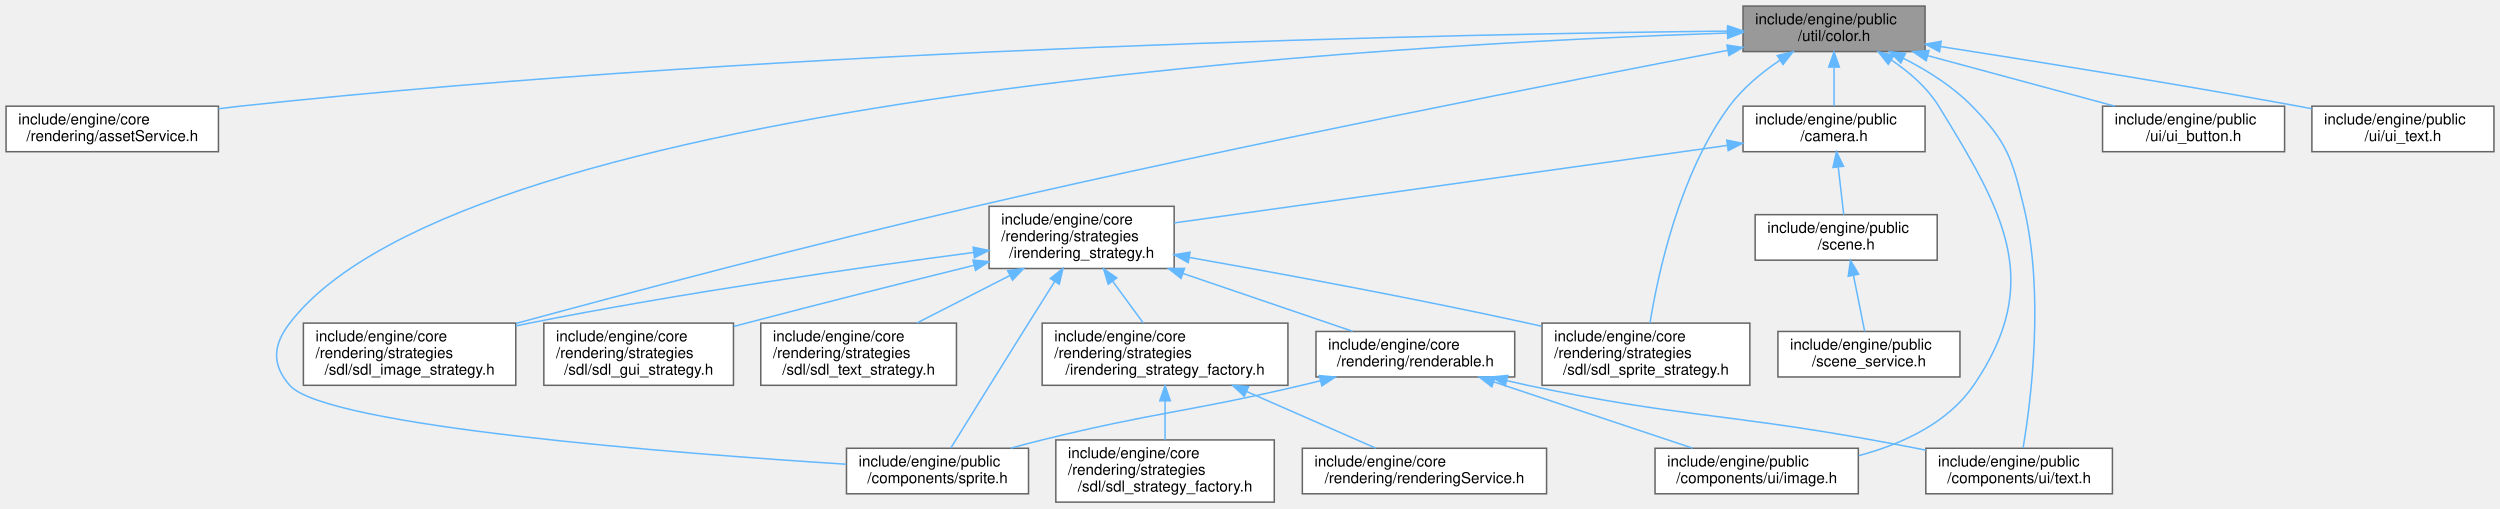
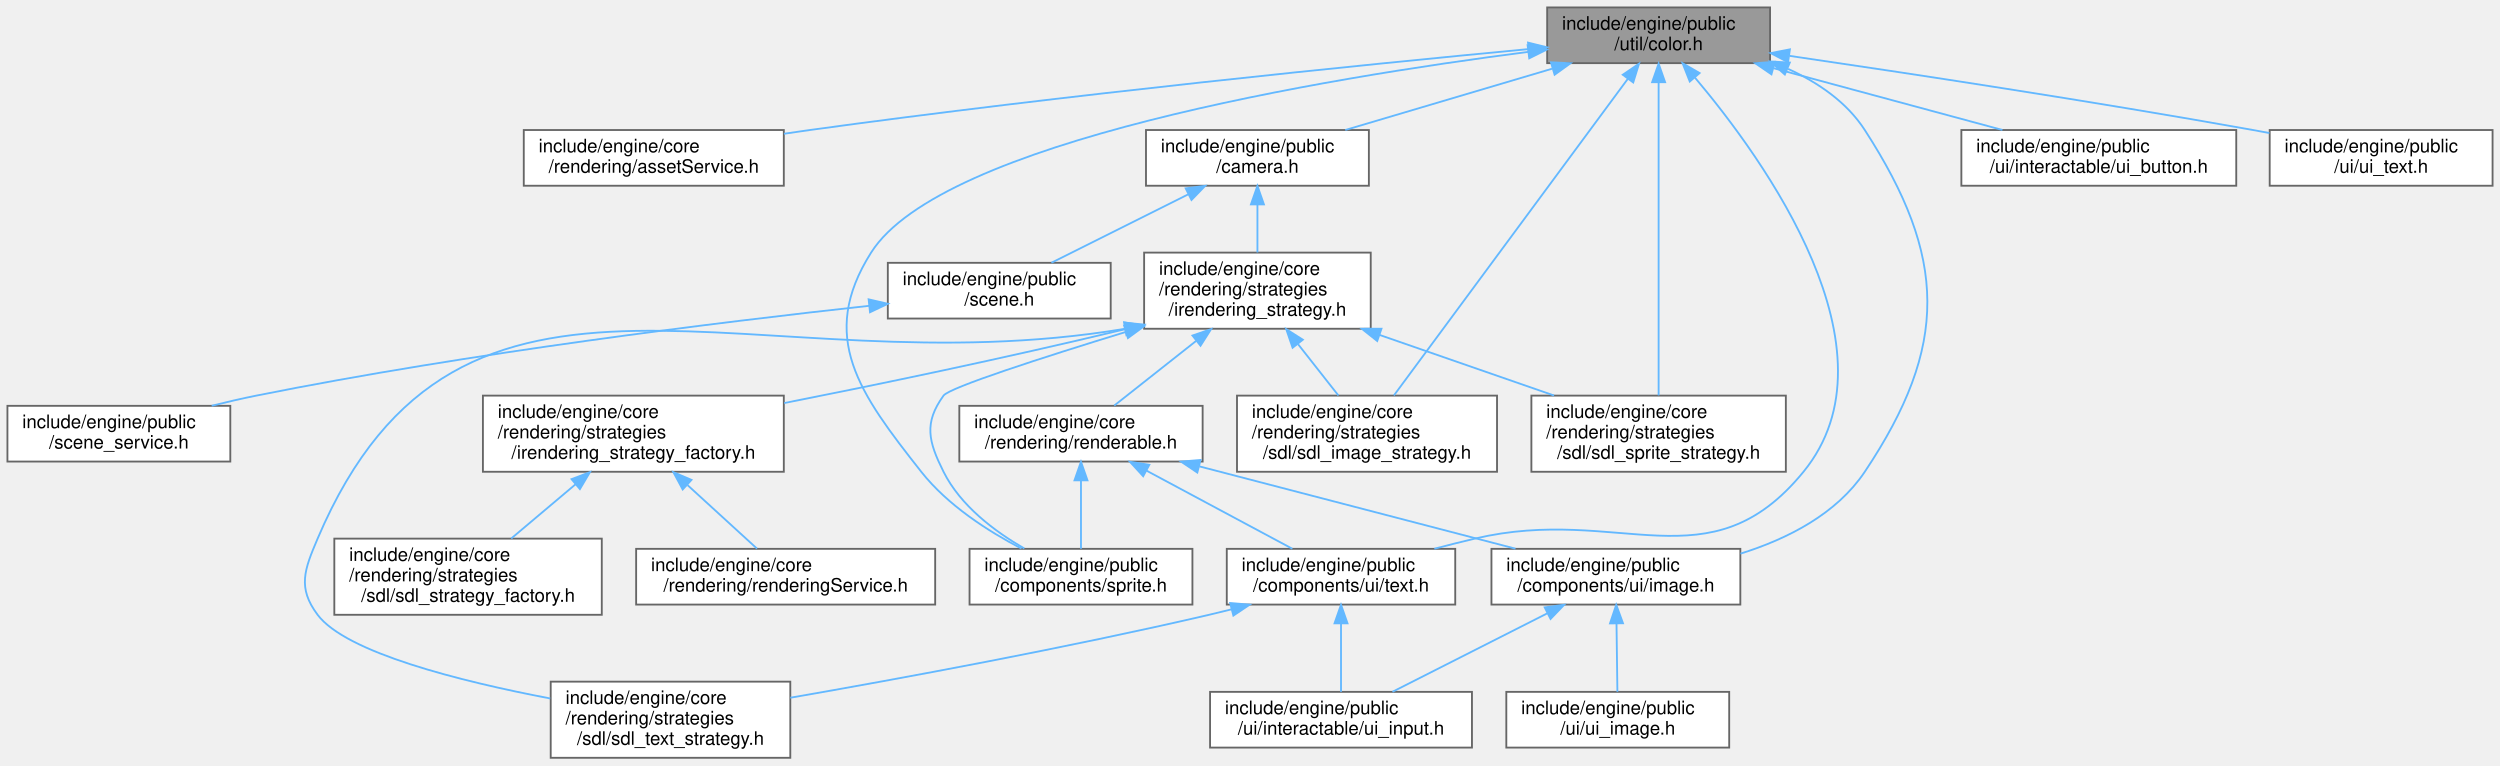
- <svg xmlns="http://www.w3.org/2000/svg" xmlns:xlink="http://www.w3.org/1999/xlink" width="1648pt" height="335pt" viewBox="0.00 0.00 1648.00 335.00">
-   <g id="graph0" class="graph" transform="scale(1 1) rotate(0) translate(4 331)">
+ <svg xmlns="http://www.w3.org/2000/svg" xmlns:xlink="http://www.w3.org/1999/xlink" width="1346pt" height="412pt" viewBox="0.00 0.00 1346.00 412.00">
+   <g id="graph0" class="graph" transform="scale(1 1) rotate(0) translate(4 408)">
    <g id="Node000001" class="node">
      <g id="a_Node000001">
        <a xlink:title=" ">
-           <polygon fill="#999999" stroke="#666666" points="1265,-327 1145,-327 1145,-297 1265,-297 1265,-327" />
-           <text text-anchor="start" x="1153" y="-315" font-family="Helvetica,sans-Serif" font-size="10.00">include/engine/public</text>
-           <text text-anchor="middle" x="1205" y="-304" font-family="Helvetica,sans-Serif" font-size="10.00">/util/color.h</text>
+           <polygon fill="#999999" stroke="#666666" points="949,-404 829,-404 829,-374 949,-374 949,-404" />
+           <text text-anchor="start" x="837" y="-392" font-family="Helvetica,sans-Serif" font-size="10.00">include/engine/public</text>
+           <text text-anchor="middle" x="889" y="-381" font-family="Helvetica,sans-Serif" font-size="10.00">/util/color.h</text>
        </a>
      </g>
    </g>
    <g id="Node000002" class="node">
      <g id="a_Node000002">
        <a xlink:href="asset_service_8h.html" target="_top" xlink:title=" ">
-           <polygon fill="white" stroke="#666666" points="140,-261 0,-261 0,-231 140,-231 140,-261" />
-           <text text-anchor="start" x="8" y="-249" font-family="Helvetica,sans-Serif" font-size="10.00">include/engine/core</text>
-           <text text-anchor="middle" x="70" y="-238" font-family="Helvetica,sans-Serif" font-size="10.00">/rendering/assetService.h</text>
+           <polygon fill="white" stroke="#666666" points="418,-338 278,-338 278,-308 418,-308 418,-338" />
+           <text text-anchor="start" x="286" y="-326" font-family="Helvetica,sans-Serif" font-size="10.00">include/engine/core</text>
+           <text text-anchor="middle" x="348" y="-315" font-family="Helvetica,sans-Serif" font-size="10.00">/rendering/assetService.h</text>
        </a>
      </g>
    </g>
    <g id="edge1_Node000001_Node000002" class="edge">
      <g id="a_edge1_Node000001_Node000002">
        <a xlink:title=" ">
-           <path fill="none" stroke="#63b8ff" d="M1134.95,-310.51C965.84,-308.71 522.02,-300.28 154,-261 149.44,-260.51 144.76,-259.94 140.04,-259.31" />
-           <polygon fill="#63b8ff" stroke="#63b8ff" points="1134.93,-314.01 1144.97,-310.61 1135,-307.01 1134.93,-314.01" />
+           <path fill="none" stroke="#63b8ff" d="M818.92,-381.57C729.1,-373.04 568.66,-356.85 432,-338 427.46,-337.37 422.79,-336.69 418.08,-335.98" />
+           <polygon fill="#63b8ff" stroke="#63b8ff" points="818.7,-385.06 828.98,-382.52 819.36,-378.09 818.7,-385.06" />
        </a>
      </g>
    </g>
    <g id="Node000003" class="node">
      <g id="a_Node000003">
        <a xlink:href="sdl__image__strategy_8h.html" target="_top" xlink:title=" ">
-           <polygon fill="white" stroke="#666666" points="336,-118 196,-118 196,-77 336,-77 336,-118" />
-           <text text-anchor="start" x="204" y="-106" font-family="Helvetica,sans-Serif" font-size="10.00">include/engine/core</text>
-           <text text-anchor="start" x="204" y="-95" font-family="Helvetica,sans-Serif" font-size="10.00">/rendering/strategies</text>
-           <text text-anchor="middle" x="266" y="-84" font-family="Helvetica,sans-Serif" font-size="10.00">/sdl/sdl_image_strategy.h</text>
+           <polygon fill="white" stroke="#666666" points="802,-195 662,-195 662,-154 802,-154 802,-195" />
+           <text text-anchor="start" x="670" y="-183" font-family="Helvetica,sans-Serif" font-size="10.00">include/engine/core</text>
+           <text text-anchor="start" x="670" y="-172" font-family="Helvetica,sans-Serif" font-size="10.00">/rendering/strategies</text>
+           <text text-anchor="middle" x="732" y="-161" font-family="Helvetica,sans-Serif" font-size="10.00">/sdl/sdl_image_strategy.h</text>
        </a>
      </g>
    </g>
    <g id="edge2_Node000001_Node000003" class="edge">
      <g id="a_edge2_Node000001_Node000003">
        <a xlink:title=" ">
-           <path fill="none" stroke="#63b8ff" d="M1134.84,-297.81C1027.62,-277.4 816.73,-236.18 639,-195 532.95,-170.43 410.98,-138.1 336.2,-117.8" />
-           <polygon fill="#63b8ff" stroke="#63b8ff" points="1134.41,-301.3 1144.88,-299.72 1135.71,-294.42 1134.41,-301.3" />
+           <path fill="none" stroke="#63b8ff" d="M872.42,-365.56C841.54,-323.76 775.69,-234.64 746.48,-195.1" />
+           <polygon fill="#63b8ff" stroke="#63b8ff" points="869.7,-367.76 878.46,-373.73 875.33,-363.6 869.7,-367.76" />
        </a>
      </g>
    </g>
    <g id="Node000004" class="node">
      <g id="a_Node000004">
        <a xlink:href="sdl__sprite__strategy_8h.html" target="_top" xlink:title=" ">
-           <polygon fill="white" stroke="#666666" points="1149.5,-118 1012.5,-118 1012.5,-77 1149.5,-77 1149.5,-118" />
-           <text text-anchor="start" x="1020.5" y="-106" font-family="Helvetica,sans-Serif" font-size="10.00">include/engine/core</text>
-           <text text-anchor="start" x="1020.5" y="-95" font-family="Helvetica,sans-Serif" font-size="10.00">/rendering/strategies</text>
-           <text text-anchor="middle" x="1081" y="-84" font-family="Helvetica,sans-Serif" font-size="10.00">/sdl/sdl_sprite_strategy.h</text>
+           <polygon fill="white" stroke="#666666" points="957.5,-195 820.5,-195 820.5,-154 957.5,-154 957.5,-195" />
+           <text text-anchor="start" x="828.5" y="-183" font-family="Helvetica,sans-Serif" font-size="10.00">include/engine/core</text>
+           <text text-anchor="start" x="828.5" y="-172" font-family="Helvetica,sans-Serif" font-size="10.00">/rendering/strategies</text>
+           <text text-anchor="middle" x="889" y="-161" font-family="Helvetica,sans-Serif" font-size="10.00">/sdl/sdl_sprite_strategy.h</text>
        </a>
      </g>
    </g>
    <g id="edge3_Node000001_Node000004" class="edge">
      <g id="a_edge3_Node000001_Node000004">
        <a xlink:title=" ">
-           <path fill="none" stroke="#63b8ff" d="M1169.35,-291.34C1157.37,-283.26 1144.83,-272.98 1136,-261 1103.05,-216.28 1088.92,-150.48 1083.67,-118.04" />
-           <polygon fill="#63b8ff" stroke="#63b8ff" points="1167.6,-294.37 1177.9,-296.82 1171.37,-288.48 1167.6,-294.37" />
+           <path fill="none" stroke="#63b8ff" d="M889,-363.69C889,-321.16 889,-234.06 889,-195.1" />
+           <polygon fill="#63b8ff" stroke="#63b8ff" points="885.5,-363.73 889,-373.73 892.5,-363.73 885.5,-363.73" />
        </a>
      </g>
    </g>
    <g id="Node000005" class="node">
      <g id="a_Node000005">
        <a xlink:href="camera_8h.html" target="_top" xlink:title=" ">
-           <polygon fill="white" stroke="#666666" points="1265,-261 1145,-261 1145,-231 1265,-231 1265,-261" />
-           <text text-anchor="start" x="1153" y="-249" font-family="Helvetica,sans-Serif" font-size="10.00">include/engine/public</text>
-           <text text-anchor="middle" x="1205" y="-238" font-family="Helvetica,sans-Serif" font-size="10.00">/camera.h</text>
+           <polygon fill="white" stroke="#666666" points="733,-338 613,-338 613,-308 733,-308 733,-338" />
+           <text text-anchor="start" x="621" y="-326" font-family="Helvetica,sans-Serif" font-size="10.00">include/engine/public</text>
+           <text text-anchor="middle" x="673" y="-315" font-family="Helvetica,sans-Serif" font-size="10.00">/camera.h</text>
        </a>
      </g>
    </g>
    <g id="edge4_Node000001_Node000005" class="edge">
      <g id="a_edge4_Node000001_Node000005">
        <a xlink:title=" ">
-           <path fill="none" stroke="#63b8ff" d="M1205,-286.54C1205,-277.96 1205,-268.61 1205,-261.16" />
-           <polygon fill="#63b8ff" stroke="#63b8ff" points="1201.5,-286.8 1205,-296.8 1208.5,-286.8 1201.5,-286.8" />
+           <path fill="none" stroke="#63b8ff" d="M831.59,-370.99C796.83,-360.69 753.05,-347.72 720.29,-338.01" />
+           <polygon fill="#63b8ff" stroke="#63b8ff" points="831.02,-374.47 841.6,-373.95 833,-367.76 831.02,-374.47" />
        </a>
      </g>
    </g>
    <g id="Node000008" class="node">
      <g id="a_Node000008">
        <a xlink:href="sprite_8h.html" target="_top" xlink:title=" ">
-           <polygon fill="white" stroke="#666666" points="674,-35.5 554,-35.5 554,-5.5 674,-5.5 674,-35.5" />
-           <text text-anchor="start" x="562" y="-23.5" font-family="Helvetica,sans-Serif" font-size="10.00">include/engine/public</text>
-           <text text-anchor="middle" x="614" y="-12.5" font-family="Helvetica,sans-Serif" font-size="10.00">/components/sprite.h</text>
-         </a>
-       </g>
-     </g>
-     <g id="edge20_Node000001_Node000008" class="edge">
-       <g id="a_edge20_Node000001_Node000008">
-         <a xlink:title=" ">
-           <path fill="none" stroke="#63b8ff" d="M1134.75,-309.24C923.75,-302.3 302.93,-269.14 187,-118 175.91,-103.54 174.97,-90.69 187,-77 210.84,-49.87 442.01,-32.07 553.91,-24.98" />
-           <polygon fill="#63b8ff" stroke="#63b8ff" points="1134.68,-312.74 1144.79,-309.56 1134.9,-305.75 1134.68,-312.74" />
+           <polygon fill="white" stroke="#666666" points="638,-112.5 518,-112.5 518,-82.5 638,-82.5 638,-112.5" />
+           <text text-anchor="start" x="526" y="-100.5" font-family="Helvetica,sans-Serif" font-size="10.00">include/engine/public</text>
+           <text text-anchor="middle" x="578" y="-89.5" font-family="Helvetica,sans-Serif" font-size="10.00">/components/sprite.h</text>
+         </a>
+       </g>
+     </g>
+     <g id="edge23_Node000001_Node000008" class="edge">
+       <g id="a_edge23_Node000001_Node000008">
+         <a xlink:title=" ">
+           <path fill="none" stroke="#63b8ff" d="M818.78,-380.06C708.37,-365.85 502.82,-331.82 465,-272 436.25,-226.53 458.7,-196.25 492,-154 506.19,-136 527.92,-122.04 545.98,-112.63" />
+           <polygon fill="#63b8ff" stroke="#63b8ff" points="818.47,-383.55 828.83,-381.33 819.35,-376.6 818.47,-383.55" />
        </a>
      </g>
    </g>
    <g id="Node000009" class="node">
      <g id="a_Node000009">
        <a xlink:href="image_8h.html" target="_top" xlink:title=" ">
-           <polygon fill="white" stroke="#666666" points="1221,-35.5 1087,-35.5 1087,-5.5 1221,-5.5 1221,-35.5" />
-           <text text-anchor="start" x="1095" y="-23.5" font-family="Helvetica,sans-Serif" font-size="10.00">include/engine/public</text>
-           <text text-anchor="middle" x="1154" y="-12.5" font-family="Helvetica,sans-Serif" font-size="10.00">/components/ui/image.h</text>
-         </a>
-       </g>
-     </g>
-     <g id="edge21_Node000001_Node000009" class="edge">
-       <g id="a_edge21_Node000001_Node000009">
-         <a xlink:title=" ">
-           <path fill="none" stroke="#63b8ff" d="M1242.66,-291.52C1254.47,-283.6 1266.39,-273.37 1274,-261 1317.19,-190.81 1343.55,-145.01 1297,-77 1279.85,-51.95 1249.62,-38.2 1221.35,-30.66" />
-           <polygon fill="#63b8ff" stroke="#63b8ff" points="1240.75,-288.59 1234.15,-296.88 1244.48,-294.52 1240.75,-288.59" />
-         </a>
-       </g>
-     </g>
-     <g id="Node000010" class="node">
-       <g id="a_Node000010">
+           <polygon fill="white" stroke="#666666" points="933,-112.5 799,-112.5 799,-82.5 933,-82.5 933,-112.5" />
+           <text text-anchor="start" x="807" y="-100.5" font-family="Helvetica,sans-Serif" font-size="10.00">include/engine/public</text>
+           <text text-anchor="middle" x="866" y="-89.5" font-family="Helvetica,sans-Serif" font-size="10.00">/components/ui/image.h</text>
+         </a>
+       </g>
+     </g>
+     <g id="edge24_Node000001_Node000009" class="edge">
+       <g id="a_edge24_Node000001_Node000009">
+         <a xlink:title=" ">
+           <path fill="none" stroke="#63b8ff" d="M958.69,-370.92C974.94,-363.53 990.31,-352.99 1000,-338 1044.39,-269.32 1045.43,-222 1000,-154 984.82,-131.28 958.44,-117.85 933.08,-109.92" />
+           <polygon fill="#63b8ff" stroke="#63b8ff" points="956.95,-367.86 949.06,-374.92 959.63,-374.32 956.95,-367.86" />
+         </a>
+       </g>
+     </g>
+     <g id="Node000012" class="node">
+       <g id="a_Node000012">
        <a xlink:href="text_8h.html" target="_top" xlink:title=" ">
-           <polygon fill="white" stroke="#666666" points="1388.5,-35.5 1265.5,-35.5 1265.5,-5.5 1388.5,-5.5 1388.5,-35.5" />
-           <text text-anchor="start" x="1273.5" y="-23.5" font-family="Helvetica,sans-Serif" font-size="10.00">include/engine/public</text>
-           <text text-anchor="middle" x="1327" y="-12.5" font-family="Helvetica,sans-Serif" font-size="10.00">/components/ui/text.h</text>
-         </a>
-       </g>
-     </g>
-     <g id="edge22_Node000001_Node000010" class="edge">
-       <g id="a_edge22_Node000001_Node000010">
-         <a xlink:title=" ">
-           <path fill="none" stroke="#63b8ff" d="M1250.65,-292.59C1266.41,-284.61 1283.28,-274.06 1296,-261 1319.02,-237.36 1322.23,-227.07 1330,-195 1343.98,-137.32 1334.67,-65.67 1329.63,-35.71" />
-           <polygon fill="#63b8ff" stroke="#63b8ff" points="1249.02,-289.49 1241.53,-296.99 1252.06,-295.79 1249.02,-289.49" />
-         </a>
-       </g>
-     </g>
-     <g id="Node000018" class="node">
-       <g id="a_Node000018">
-         <a xlink:href="ui__button_8h.html" target="_top" xlink:title=" ">
-           <polygon fill="white" stroke="#666666" points="1502,-261 1382,-261 1382,-231 1502,-231 1502,-261" />
-           <text text-anchor="start" x="1390" y="-249" font-family="Helvetica,sans-Serif" font-size="10.00">include/engine/public</text>
-           <text text-anchor="middle" x="1442" y="-238" font-family="Helvetica,sans-Serif" font-size="10.00">/ui/ui_button.h</text>
-         </a>
-       </g>
-     </g>
-     <g id="edge23_Node000001_Node000018" class="edge">
-       <g id="a_edge23_Node000001_Node000018">
-         <a xlink:title=" ">
-           <path fill="none" stroke="#63b8ff" d="M1267.01,-294.25C1305.3,-283.91 1353.86,-270.8 1390.11,-261.01" />
-           <polygon fill="#63b8ff" stroke="#63b8ff" points="1265.75,-290.97 1257.01,-296.95 1267.58,-297.73 1265.75,-290.97" />
+           <polygon fill="white" stroke="#666666" points="779.5,-112.5 656.5,-112.5 656.5,-82.5 779.5,-82.5 779.5,-112.5" />
+           <text text-anchor="start" x="664.5" y="-100.5" font-family="Helvetica,sans-Serif" font-size="10.00">include/engine/public</text>
+           <text text-anchor="middle" x="718" y="-89.5" font-family="Helvetica,sans-Serif" font-size="10.00">/components/ui/text.h</text>
+         </a>
+       </g>
+     </g>
+     <g id="edge25_Node000001_Node000012" class="edge">
+       <g id="a_edge25_Node000001_Node000012">
+         <a xlink:title=" ">
+           <path fill="none" stroke="#63b8ff" d="M908.43,-366.37C945.96,-321.93 1020.18,-219.09 967,-154 916.21,-91.84 868.12,-136.5 790,-118 782.94,-116.33 775.53,-114.46 768.25,-112.55" />
+           <polygon fill="#63b8ff" stroke="#63b8ff" points="905.77,-364.1 901.89,-373.96 911.07,-368.67 905.77,-364.1" />
        </a>
      </g>
    </g>
    <g id="Node000019" class="node">
      <g id="a_Node000019">
+         <a xlink:href="ui__button_8h.html" target="_top" xlink:title=" ">
+           <polygon fill="white" stroke="#666666" points="1200,-338 1052,-338 1052,-308 1200,-308 1200,-338" />
+           <text text-anchor="start" x="1060" y="-326" font-family="Helvetica,sans-Serif" font-size="10.00">include/engine/public</text>
+           <text text-anchor="middle" x="1126" y="-315" font-family="Helvetica,sans-Serif" font-size="10.00">/ui/interactable/ui_button.h</text>
+         </a>
+       </g>
+     </g>
+     <g id="edge26_Node000001_Node000019" class="edge">
+       <g id="a_edge26_Node000001_Node000019">
+         <a xlink:title=" ">
+           <path fill="none" stroke="#63b8ff" d="M951.01,-371.25C989.3,-360.91 1037.86,-347.8 1074.11,-338.01" />
+           <polygon fill="#63b8ff" stroke="#63b8ff" points="949.75,-367.97 941.01,-373.95 951.58,-374.73 949.75,-367.97" />
+         </a>
+       </g>
+     </g>
+     <g id="Node000020" class="node">
+       <g id="a_Node000020">
        <a xlink:href="ui__text_8h.html" target="_top" xlink:title=" ">
-           <polygon fill="white" stroke="#666666" points="1640,-261 1520,-261 1520,-231 1640,-231 1640,-261" />
-           <text text-anchor="start" x="1528" y="-249" font-family="Helvetica,sans-Serif" font-size="10.00">include/engine/public</text>
-           <text text-anchor="middle" x="1580" y="-238" font-family="Helvetica,sans-Serif" font-size="10.00">/ui/ui_text.h</text>
-         </a>
-       </g>
-     </g>
-     <g id="edge24_Node000001_Node000019" class="edge">
-       <g id="a_edge24_Node000001_Node000019">
-         <a xlink:title=" ">
-           <path fill="none" stroke="#63b8ff" d="M1275.29,-300.3C1337.4,-290.65 1430.37,-275.76 1511,-261 1513.89,-260.47 1516.84,-259.92 1519.82,-259.35" />
-           <polygon fill="#63b8ff" stroke="#63b8ff" points="1274.56,-296.87 1265.21,-301.86 1275.63,-303.79 1274.56,-296.87" />
+           <polygon fill="white" stroke="#666666" points="1338,-338 1218,-338 1218,-308 1338,-308 1338,-338" />
+           <text text-anchor="start" x="1226" y="-326" font-family="Helvetica,sans-Serif" font-size="10.00">include/engine/public</text>
+           <text text-anchor="middle" x="1278" y="-315" font-family="Helvetica,sans-Serif" font-size="10.00">/ui/ui_text.h</text>
+         </a>
+       </g>
+     </g>
+     <g id="edge27_Node000001_Node000020" class="edge">
+       <g id="a_edge27_Node000001_Node000020">
+         <a xlink:title=" ">
+           <path fill="none" stroke="#63b8ff" d="M959.42,-377.93C1024.36,-368.42 1123.37,-353.37 1209,-338 1211.89,-337.48 1214.84,-336.94 1217.82,-336.38" />
+           <polygon fill="#63b8ff" stroke="#63b8ff" points="958.68,-374.5 949.29,-379.41 959.69,-381.43 958.68,-374.5" />
        </a>
      </g>
    </g>
    <g id="Node000006" class="node">
      <g id="a_Node000006">
        <a xlink:href="irendering__strategy_8h.html" target="_top" xlink:title=" ">
-           <polygon fill="white" stroke="#666666" points="770,-195 648,-195 648,-154 770,-154 770,-195" />
-           <text text-anchor="start" x="656" y="-183" font-family="Helvetica,sans-Serif" font-size="10.00">include/engine/core</text>
-           <text text-anchor="start" x="656" y="-172" font-family="Helvetica,sans-Serif" font-size="10.00">/rendering/strategies</text>
-           <text text-anchor="middle" x="709" y="-161" font-family="Helvetica,sans-Serif" font-size="10.00">/irendering_strategy.h</text>
+           <polygon fill="white" stroke="#666666" points="734,-272 612,-272 612,-231 734,-231 734,-272" />
+           <text text-anchor="start" x="620" y="-260" font-family="Helvetica,sans-Serif" font-size="10.00">include/engine/core</text>
+           <text text-anchor="start" x="620" y="-249" font-family="Helvetica,sans-Serif" font-size="10.00">/rendering/strategies</text>
+           <text text-anchor="middle" x="673" y="-238" font-family="Helvetica,sans-Serif" font-size="10.00">/irendering_strategy.h</text>
        </a>
      </g>
    </g>
    <g id="edge5_Node000005_Node000006" class="edge">
      <g id="a_edge5_Node000005_Node000006">
        <a xlink:title=" ">
-           <path fill="none" stroke="#63b8ff" d="M1134.62,-235.14C1037.07,-221.47 862.4,-196.99 770.07,-184.06" />
-           <polygon fill="#63b8ff" stroke="#63b8ff" points="1134.29,-238.63 1144.68,-236.55 1135.26,-231.69 1134.29,-238.63" />
-         </a>
-       </g>
-     </g>
-     <g id="Node000016" class="node">
-       <g id="a_Node000016">
+           <path fill="none" stroke="#63b8ff" d="M673,-297.91C673,-289.47 673,-280.1 673,-272.07" />
+           <polygon fill="#63b8ff" stroke="#63b8ff" points="669.5,-297.94 673,-307.94 676.5,-297.94 669.5,-297.94" />
+         </a>
+       </g>
+     </g>
+     <g id="Node000017" class="node">
+       <g id="a_Node000017">
        <a xlink:href="scene_8h.html" target="_top" xlink:title=" ">
-           <polygon fill="white" stroke="#666666" points="1273,-189.5 1153,-189.5 1153,-159.5 1273,-159.5 1273,-189.5" />
-           <text text-anchor="start" x="1161" y="-177.5" font-family="Helvetica,sans-Serif" font-size="10.00">include/engine/public</text>
-           <text text-anchor="middle" x="1213" y="-166.5" font-family="Helvetica,sans-Serif" font-size="10.00">/scene.h</text>
-         </a>
-       </g>
-     </g>
-     <g id="edge18_Node000005_Node000016" class="edge">
-       <g id="a_edge18_Node000005_Node000016">
-         <a xlink:title=" ">
-           <path fill="none" stroke="#63b8ff" d="M1207.79,-220.75C1208.99,-210.31 1210.35,-198.49 1211.38,-189.54" />
-           <polygon fill="#63b8ff" stroke="#63b8ff" points="1204.29,-220.6 1206.62,-230.94 1211.24,-221.4 1204.29,-220.6" />
-         </a>
-       </g>
-     </g>
-     <g id="edge14_Node000006_Node000003" class="edge">
-       <g id="a_edge14_Node000006_Node000003">
-         <a xlink:title=" ">
-           <path fill="none" stroke="#63b8ff" d="M637.76,-164.58C564.13,-154.91 446.04,-138.13 345,-118 342.09,-117.42 339.13,-116.8 336.14,-116.16" />
-           <polygon fill="#63b8ff" stroke="#63b8ff" points="637.47,-168.07 647.84,-165.9 638.38,-161.13 637.47,-168.07" />
-         </a>
-       </g>
-     </g>
-     <g id="edge15_Node000006_Node000004" class="edge">
-       <g id="a_edge15_Node000006_Node000004">
-         <a xlink:title=" ">
-           <path fill="none" stroke="#63b8ff" d="M780.1,-161.28C839.79,-150.73 927.22,-134.61 1003,-118 1006,-117.34 1009.06,-116.65 1012.15,-115.94" />
-           <polygon fill="#63b8ff" stroke="#63b8ff" points="779.26,-157.87 770.02,-163.05 780.48,-164.77 779.26,-157.87" />
+           <polygon fill="white" stroke="#666666" points="594,-266.5 474,-266.5 474,-236.5 594,-236.5 594,-266.5" />
+           <text text-anchor="start" x="482" y="-254.5" font-family="Helvetica,sans-Serif" font-size="10.00">include/engine/public</text>
+           <text text-anchor="middle" x="534" y="-243.5" font-family="Helvetica,sans-Serif" font-size="10.00">/scene.h</text>
+         </a>
+       </g>
+     </g>
+     <g id="edge21_Node000005_Node000017" class="edge">
+       <g id="a_edge21_Node000005_Node000017">
+         <a xlink:title=" ">
+           <path fill="none" stroke="#63b8ff" d="M635.69,-303.34C612.54,-291.77 583.27,-277.14 562.09,-266.54" />
+           <polygon fill="#63b8ff" stroke="#63b8ff" points="634.36,-306.59 644.87,-307.94 637.49,-300.33 634.36,-306.59" />
+         </a>
+       </g>
+     </g>
+     <g id="edge17_Node000006_Node000003" class="edge">
+       <g id="a_edge17_Node000006_Node000003">
+         <a xlink:title=" ">
+           <path fill="none" stroke="#63b8ff" d="M694.89,-222.67C702.11,-213.5 709.98,-203.5 716.6,-195.07" />
+           <polygon fill="#63b8ff" stroke="#63b8ff" points="691.93,-220.77 688.5,-230.79 697.44,-225.1 691.93,-220.77" />
+         </a>
+       </g>
+     </g>
+     <g id="edge18_Node000006_Node000004" class="edge">
+       <g id="a_edge18_Node000006_Node000004">
+         <a xlink:title=" ">
+           <path fill="none" stroke="#63b8ff" d="M738.74,-227.67C768.75,-217.25 803.94,-205.03 832.72,-195.04" />
+           <polygon fill="#63b8ff" stroke="#63b8ff" points="737.49,-224.4 729.19,-230.99 739.78,-231.02 737.49,-224.4" />
        </a>
      </g>
    </g>
    <g id="Node000007" class="node">
      <g id="a_Node000007">
        <a xlink:href="renderable_8h.html" target="_top" xlink:title=" ">
-           <polygon fill="white" stroke="#666666" points="994.5,-112.5 863.5,-112.5 863.5,-82.5 994.5,-82.5 994.5,-112.5" />
-           <text text-anchor="start" x="871.5" y="-100.5" font-family="Helvetica,sans-Serif" font-size="10.00">include/engine/core</text>
-           <text text-anchor="middle" x="929" y="-89.5" font-family="Helvetica,sans-Serif" font-size="10.00">/rendering/renderable.h</text>
+           <polygon fill="white" stroke="#666666" points="643.5,-189.5 512.5,-189.5 512.5,-159.5 643.5,-159.5 643.5,-189.5" />
+           <text text-anchor="start" x="520.5" y="-177.5" font-family="Helvetica,sans-Serif" font-size="10.00">include/engine/core</text>
+           <text text-anchor="middle" x="578" y="-166.5" font-family="Helvetica,sans-Serif" font-size="10.00">/rendering/renderable.h</text>
        </a>
      </g>
    </g>
    <g id="edge6_Node000006_Node000007" class="edge">
      <g id="a_edge6_Node000006_Node000007">
        <a xlink:title=" ">
-           <path fill="none" stroke="#63b8ff" d="M775.8,-150.73C812.25,-138.3 856.22,-123.31 887.69,-112.58" />
-           <polygon fill="#63b8ff" stroke="#63b8ff" points="774.56,-147.45 766.23,-153.99 776.82,-154.08 774.56,-147.45" />
-         </a>
-       </g>
-     </g>
-     <g id="edge17_Node000006_Node000008" class="edge">
-       <g id="a_edge17_Node000006_Node000008">
-         <a xlink:title=" ">
-           <path fill="none" stroke="#63b8ff" d="M691.17,-145.3C685.65,-136.55 679.56,-126.89 674,-118 655.68,-88.74 634.37,-54.39 622.72,-35.58" />
-           <polygon fill="#63b8ff" stroke="#63b8ff" points="688.36,-147.41 696.66,-154 694.28,-143.67 688.36,-147.41" />
+           <path fill="none" stroke="#63b8ff" d="M640.06,-224.5C625.24,-212.79 608.32,-199.44 595.89,-189.63" />
+           <polygon fill="#63b8ff" stroke="#63b8ff" points="638.02,-227.35 648.04,-230.79 642.36,-221.85 638.02,-227.35" />
+         </a>
+       </g>
+     </g>
+     <g id="edge20_Node000006_Node000008" class="edge">
+       <g id="a_edge20_Node000006_Node000008">
+         <a xlink:title=" ">
+           <path fill="none" stroke="#63b8ff" d="M602.06,-229.26C557.23,-215.51 507.16,-199.37 504,-195 493.31,-180.24 495.85,-170.3 504,-154 513.12,-135.76 531.4,-121.96 547.51,-112.68" />
+           <polygon fill="#63b8ff" stroke="#63b8ff" points="601.23,-232.67 611.82,-232.25 603.28,-225.98 601.23,-232.67" />
+         </a>
+       </g>
+     </g>
+     <g id="Node000013" class="node">
+       <g id="a_Node000013">
+         <a xlink:href="sdl__text__strategy_8h.html" target="_top" xlink:title=" ">
+           <polygon fill="white" stroke="#666666" points="421.5,-41 292.5,-41 292.5,0 421.5,0 421.5,-41" />
+           <text text-anchor="start" x="300.5" y="-29" font-family="Helvetica,sans-Serif" font-size="10.00">include/engine/core</text>
+           <text text-anchor="start" x="300.5" y="-18" font-family="Helvetica,sans-Serif" font-size="10.00">/rendering/strategies</text>
+           <text text-anchor="middle" x="357" y="-7" font-family="Helvetica,sans-Serif" font-size="10.00">/sdl/sdl_text_strategy.h</text>
+         </a>
+       </g>
+     </g>
+     <g id="edge19_Node000006_Node000013" class="edge">
+       <g id="a_edge19_Node000006_Node000013">
+         <a xlink:title=" ">
+           <path fill="none" stroke="#63b8ff" d="M601.79,-231.01C401.12,-197.35 244.11,-299.23 167,-118 159.87,-101.23 156.07,-91.58 167,-77 182.25,-56.65 243.37,-41.28 292.23,-31.94" />
+           <polygon fill="#63b8ff" stroke="#63b8ff" points="601.22,-234.47 611.68,-232.78 602.45,-227.58 601.22,-234.47" />
+         </a>
+       </g>
+     </g>
+     <g id="Node000014" class="node">
+       <g id="a_Node000014">
+         <a xlink:href="irendering__strategy__factory_8h.html" target="_top" xlink:title=" ">
+           <polygon fill="white" stroke="#666666" points="418,-195 256,-195 256,-154 418,-154 418,-195" />
+           <text text-anchor="start" x="264" y="-183" font-family="Helvetica,sans-Serif" font-size="10.00">include/engine/core</text>
+           <text text-anchor="start" x="264" y="-172" font-family="Helvetica,sans-Serif" font-size="10.00">/rendering/strategies</text>
+           <text text-anchor="middle" x="337" y="-161" font-family="Helvetica,sans-Serif" font-size="10.00">/irendering_strategy_factory.h</text>
+         </a>
+       </g>
+     </g>
+     <g id="edge14_Node000006_Node000014" class="edge">
+       <g id="a_edge14_Node000006_Node000014">
+         <a xlink:title=" ">
+           <path fill="none" stroke="#63b8ff" d="M602.05,-230.84C534.8,-214.64 468.58,-200.95 418.22,-191" />
+           <polygon fill="#63b8ff" stroke="#63b8ff" points="601.44,-234.29 611.98,-233.25 603.09,-227.49 601.44,-234.29" />
+         </a>
+       </g>
+     </g>
+     <g id="edge7_Node000007_Node000008" class="edge">
+       <g id="a_edge7_Node000007_Node000008">
+         <a xlink:title=" ">
+           <path fill="none" stroke="#63b8ff" d="M578,-149.04C578,-136.95 578,-122.79 578,-112.54" />
+           <polygon fill="#63b8ff" stroke="#63b8ff" points="574.5,-149.39 578,-159.39 581.5,-149.39 574.5,-149.39" />
+         </a>
+       </g>
+     </g>
+     <g id="edge8_Node000007_Node000009" class="edge">
+       <g id="a_edge8_Node000007_Node000009">
+         <a xlink:title=" ">
+           <path fill="none" stroke="#63b8ff" d="M641.77,-156.89C692.82,-143.6 763.64,-125.16 811.94,-112.58" />
+           <polygon fill="#63b8ff" stroke="#63b8ff" points="640.63,-153.57 631.83,-159.48 642.39,-160.35 640.63,-153.57" />
+         </a>
+       </g>
+     </g>
+     <g id="edge11_Node000007_Node000012" class="edge">
+       <g id="a_edge11_Node000007_Node000012">
+         <a xlink:title=" ">
+           <path fill="none" stroke="#63b8ff" d="M613.28,-154.6C637.68,-141.53 669.63,-124.41 691.79,-112.54" />
+           <polygon fill="#63b8ff" stroke="#63b8ff" points="611.49,-151.59 604.33,-159.39 614.8,-157.76 611.49,-151.59" />
+         </a>
+       </g>
+     </g>
+     <g id="Node000010" class="node">
+       <g id="a_Node000010">
+         <a xlink:href="ui__input_8h.html" target="_top" xlink:title=" ">
+           <polygon fill="white" stroke="#666666" points="788.5,-35.5 647.5,-35.5 647.5,-5.5 788.5,-5.5 788.5,-35.5" />
+           <text text-anchor="start" x="655.5" y="-23.5" font-family="Helvetica,sans-Serif" font-size="10.00">include/engine/public</text>
+           <text text-anchor="middle" x="718" y="-12.5" font-family="Helvetica,sans-Serif" font-size="10.00">/ui/interactable/ui_input.h</text>
+         </a>
+       </g>
+     </g>
+     <g id="edge9_Node000009_Node000010" class="edge">
+       <g id="a_edge9_Node000009_Node000010">
+         <a xlink:title=" ">
+           <path fill="none" stroke="#63b8ff" d="M829.04,-77.77C803.2,-64.68 769.24,-47.47 745.71,-35.54" />
+           <polygon fill="#63b8ff" stroke="#63b8ff" points="827.66,-80.99 838.16,-82.39 830.82,-74.75 827.66,-80.99" />
        </a>
      </g>
    </g>
    <g id="Node000011" class="node">
      <g id="a_Node000011">
-         <a xlink:href="irendering__strategy__factory_8h.html" target="_top" xlink:title=" ">
-           <polygon fill="white" stroke="#666666" points="845,-118 683,-118 683,-77 845,-77 845,-118" />
-           <text text-anchor="start" x="691" y="-106" font-family="Helvetica,sans-Serif" font-size="10.00">include/engine/core</text>
-           <text text-anchor="start" x="691" y="-95" font-family="Helvetica,sans-Serif" font-size="10.00">/rendering/strategies</text>
-           <text text-anchor="middle" x="764" y="-84" font-family="Helvetica,sans-Serif" font-size="10.00">/irendering_strategy_factory.h</text>
-         </a>
-       </g>
-     </g>
-     <g id="edge10_Node000006_Node000011" class="edge">
-       <g id="a_edge10_Node000006_Node000011">
-         <a xlink:title=" ">
-           <path fill="none" stroke="#63b8ff" d="M729.41,-145.67C736.13,-136.5 743.47,-126.5 749.65,-118.07" />
-           <polygon fill="#63b8ff" stroke="#63b8ff" points="726.54,-143.66 723.45,-153.79 732.19,-147.8 726.54,-143.66" />
-         </a>
-       </g>
-     </g>
-     <g id="Node000014" class="node">
-       <g id="a_Node000014">
-         <a xlink:href="sdl__gui__strategy_8h.html" target="_top" xlink:title=" ">
-           <polygon fill="white" stroke="#666666" points="479.5,-118 354.5,-118 354.5,-77 479.5,-77 479.5,-118" />
-           <text text-anchor="start" x="362.5" y="-106" font-family="Helvetica,sans-Serif" font-size="10.00">include/engine/core</text>
-           <text text-anchor="start" x="362.5" y="-95" font-family="Helvetica,sans-Serif" font-size="10.00">/rendering/strategies</text>
-           <text text-anchor="middle" x="417" y="-84" font-family="Helvetica,sans-Serif" font-size="10.00">/sdl/sdl_gui_strategy.h</text>
-         </a>
-       </g>
-     </g>
-     <g id="edge13_Node000006_Node000014" class="edge">
-       <g id="a_edge13_Node000006_Node000014">
-         <a xlink:title=" ">
-           <path fill="none" stroke="#63b8ff" d="M638.04,-156.1C594.65,-145.36 538.05,-131.16 488,-118 485.28,-117.29 482.5,-116.55 479.7,-115.8" />
-           <polygon fill="#63b8ff" stroke="#63b8ff" points="637.39,-159.54 647.93,-158.55 639.07,-152.75 637.39,-159.54" />
+         <a xlink:href="ui__image_8h.html" target="_top" xlink:title=" ">
+           <polygon fill="white" stroke="#666666" points="927,-35.5 807,-35.5 807,-5.5 927,-5.5 927,-35.5" />
+           <text text-anchor="start" x="815" y="-23.5" font-family="Helvetica,sans-Serif" font-size="10.00">include/engine/public</text>
+           <text text-anchor="middle" x="867" y="-12.5" font-family="Helvetica,sans-Serif" font-size="10.00">/ui/ui_image.h</text>
+         </a>
+       </g>
+     </g>
+     <g id="edge10_Node000009_Node000011" class="edge">
+       <g id="a_edge10_Node000009_Node000011">
+         <a xlink:title=" ">
+           <path fill="none" stroke="#63b8ff" d="M866.33,-72.04C866.49,-59.95 866.68,-45.79 866.81,-35.54" />
+           <polygon fill="#63b8ff" stroke="#63b8ff" points="862.82,-72.35 866.19,-82.39 869.82,-72.44 862.82,-72.35" />
+         </a>
+       </g>
+     </g>
+     <g id="edge13_Node000012_Node000010" class="edge">
+       <g id="a_edge13_Node000012_Node000010">
+         <a xlink:title=" ">
+           <path fill="none" stroke="#63b8ff" d="M718,-72.04C718,-59.95 718,-45.79 718,-35.54" />
+           <polygon fill="#63b8ff" stroke="#63b8ff" points="714.5,-72.39 718,-82.39 721.5,-72.39 714.5,-72.39" />
+         </a>
+       </g>
+     </g>
+     <g id="edge12_Node000012_Node000013" class="edge">
+       <g id="a_edge12_Node000012_Node000013">
+         <a xlink:title=" ">
+           <path fill="none" stroke="#63b8ff" d="M658.88,-79.89C654.87,-78.87 650.88,-77.9 647,-77 569.99,-59.08 480.49,-42.61 421.52,-32.34" />
+           <polygon fill="#63b8ff" stroke="#63b8ff" points="658.3,-83.35 668.86,-82.46 660.05,-76.57 658.3,-83.35" />
        </a>
      </g>
    </g>
    <g id="Node000015" class="node">
      <g id="a_Node000015">
-         <a xlink:href="sdl__text__strategy_8h.html" target="_top" xlink:title=" ">
-           <polygon fill="white" stroke="#666666" points="626.5,-118 497.5,-118 497.5,-77 626.5,-77 626.5,-118" />
-           <text text-anchor="start" x="505.5" y="-106" font-family="Helvetica,sans-Serif" font-size="10.00">include/engine/core</text>
-           <text text-anchor="start" x="505.5" y="-95" font-family="Helvetica,sans-Serif" font-size="10.00">/rendering/strategies</text>
-           <text text-anchor="middle" x="562" y="-84" font-family="Helvetica,sans-Serif" font-size="10.00">/sdl/sdl_text_strategy.h</text>
-         </a>
-       </g>
-     </g>
-     <g id="edge16_Node000006_Node000015" class="edge">
-       <g id="a_edge16_Node000006_Node000015">
-         <a xlink:title=" ">
-           <path fill="none" stroke="#63b8ff" d="M661.59,-149.31C641.77,-139.2 619.04,-127.6 600.3,-118.04" />
-           <polygon fill="#63b8ff" stroke="#63b8ff" points="660.26,-152.56 670.76,-153.99 663.44,-146.33 660.26,-152.56" />
-         </a>
-       </g>
-     </g>
-     <g id="edge7_Node000007_Node000008" class="edge">
-       <g id="a_edge7_Node000007_Node000008">
-         <a xlink:title=" ">
-           <path fill="none" stroke="#63b8ff" d="M866.42,-79.99C862.22,-78.96 858.05,-77.95 854,-77 778.4,-59.22 758.41,-59.57 683,-41 676.23,-39.33 669.12,-37.46 662.15,-35.56" />
-           <polygon fill="#63b8ff" stroke="#63b8ff" points="865.67,-83.42 876.22,-82.45 867.37,-76.62 865.67,-83.42" />
-         </a>
-       </g>
-     </g>
-     <g id="edge8_Node000007_Node000009" class="edge">
-       <g id="a_edge8_Node000007_Node000009">
-         <a xlink:title=" ">
-           <path fill="none" stroke="#63b8ff" d="M980.57,-79.31C1020.32,-66.06 1074.58,-47.97 1111.77,-35.58" />
-           <polygon fill="#63b8ff" stroke="#63b8ff" points="979.44,-76 971.06,-82.48 981.65,-82.64 979.44,-76" />
-         </a>
-       </g>
-     </g>
-     <g id="edge9_Node000007_Node000010" class="edge">
-       <g id="a_edge9_Node000007_Node000010">
-         <a xlink:title=" ">
-           <path fill="none" stroke="#63b8ff" d="M989.41,-80.05C994,-78.96 998.57,-77.93 1003,-77 1102.96,-55.96 1129.46,-59.07 1230,-41 1241.5,-38.93 1253.73,-36.59 1265.5,-34.26" />
-           <polygon fill="#63b8ff" stroke="#63b8ff" points="988.28,-76.73 979.39,-82.5 989.94,-83.53 988.28,-76.73" />
-         </a>
-       </g>
-     </g>
-     <g id="Node000012" class="node">
-       <g id="a_Node000012">
        <a xlink:href="rendering_service_8h.html" target="_top" xlink:title=" ">
-           <polygon fill="white" stroke="#666666" points="1015.5,-35.5 854.5,-35.5 854.5,-5.5 1015.5,-5.5 1015.5,-35.5" />
-           <text text-anchor="start" x="862.5" y="-23.5" font-family="Helvetica,sans-Serif" font-size="10.00">include/engine/core</text>
-           <text text-anchor="middle" x="935" y="-12.5" font-family="Helvetica,sans-Serif" font-size="10.00">/rendering/renderingService.h</text>
-         </a>
-       </g>
-     </g>
-     <g id="edge11_Node000011_Node000012" class="edge">
-       <g id="a_edge11_Node000011_Node000012">
-         <a xlink:title=" ">
-           <path fill="none" stroke="#63b8ff" d="M817.74,-72.93C845.71,-60.66 878.95,-46.08 902.89,-35.58" />
-           <polygon fill="#63b8ff" stroke="#63b8ff" points="816.23,-69.77 808.48,-76.99 819.05,-76.18 816.23,-69.77" />
-         </a>
-       </g>
-     </g>
-     <g id="Node000013" class="node">
-       <g id="a_Node000013">
+           <polygon fill="white" stroke="#666666" points="499.5,-112.5 338.5,-112.5 338.5,-82.5 499.5,-82.5 499.5,-112.5" />
+           <text text-anchor="start" x="346.5" y="-100.5" font-family="Helvetica,sans-Serif" font-size="10.00">include/engine/core</text>
+           <text text-anchor="middle" x="419" y="-89.5" font-family="Helvetica,sans-Serif" font-size="10.00">/rendering/renderingService.h</text>
+         </a>
+       </g>
+     </g>
+     <g id="edge15_Node000014_Node000015" class="edge">
+       <g id="a_edge15_Node000014_Node000015">
+         <a xlink:title=" ">
+           <path fill="none" stroke="#63b8ff" d="M366.14,-146.84C378.77,-135.3 393.03,-122.25 403.56,-112.63" />
+           <polygon fill="#63b8ff" stroke="#63b8ff" points="363.56,-144.46 358.54,-153.79 368.29,-149.63 363.56,-144.46" />
+         </a>
+       </g>
+     </g>
+     <g id="Node000016" class="node">
+       <g id="a_Node000016">
        <a xlink:href="sdl__strategy__factory_8h.html" target="_top" xlink:title=" ">
-           <polygon fill="white" stroke="#666666" points="836,-41 692,-41 692,0 836,0 836,-41" />
-           <text text-anchor="start" x="700" y="-29" font-family="Helvetica,sans-Serif" font-size="10.00">include/engine/core</text>
-           <text text-anchor="start" x="700" y="-18" font-family="Helvetica,sans-Serif" font-size="10.00">/rendering/strategies</text>
-           <text text-anchor="middle" x="764" y="-7" font-family="Helvetica,sans-Serif" font-size="10.00">/sdl/sdl_strategy_factory.h</text>
-         </a>
-       </g>
-     </g>
-     <g id="edge12_Node000011_Node000013" class="edge">
-       <g id="a_edge12_Node000011_Node000013">
-         <a xlink:title=" ">
-           <path fill="none" stroke="#63b8ff" d="M764,-66.69C764,-58.08 764,-48.9 764,-41.07" />
-           <polygon fill="#63b8ff" stroke="#63b8ff" points="760.5,-66.79 764,-76.79 767.5,-66.79 760.5,-66.79" />
-         </a>
-       </g>
-     </g>
-     <g id="Node000017" class="node">
-       <g id="a_Node000017">
+           <polygon fill="white" stroke="#666666" points="320,-118 176,-118 176,-77 320,-77 320,-118" />
+           <text text-anchor="start" x="184" y="-106" font-family="Helvetica,sans-Serif" font-size="10.00">include/engine/core</text>
+           <text text-anchor="start" x="184" y="-95" font-family="Helvetica,sans-Serif" font-size="10.00">/rendering/strategies</text>
+           <text text-anchor="middle" x="248" y="-84" font-family="Helvetica,sans-Serif" font-size="10.00">/sdl/sdl_strategy_factory.h</text>
+         </a>
+       </g>
+     </g>
+     <g id="edge16_Node000014_Node000016" class="edge">
+       <g id="a_edge16_Node000014_Node000016">
+         <a xlink:title=" ">
+           <path fill="none" stroke="#63b8ff" d="M305.97,-147.35C294.55,-137.73 281.84,-127.01 271.23,-118.07" />
+           <polygon fill="#63b8ff" stroke="#63b8ff" points="303.71,-150.03 313.62,-153.79 308.22,-144.67 303.71,-150.03" />
+         </a>
+       </g>
+     </g>
+     <g id="Node000018" class="node">
+       <g id="a_Node000018">
        <a xlink:href="scene__service_8h.html" target="_top" xlink:title=" ">
-           <polygon fill="white" stroke="#666666" points="1288,-112.5 1168,-112.5 1168,-82.5 1288,-82.5 1288,-112.5" />
-           <text text-anchor="start" x="1176" y="-100.5" font-family="Helvetica,sans-Serif" font-size="10.00">include/engine/public</text>
-           <text text-anchor="middle" x="1228" y="-89.5" font-family="Helvetica,sans-Serif" font-size="10.00">/scene_service.h</text>
-         </a>
-       </g>
-     </g>
-     <g id="edge19_Node000016_Node000017" class="edge">
-       <g id="a_edge19_Node000016_Node000017">
-         <a xlink:title=" ">
-           <path fill="none" stroke="#63b8ff" d="M1217.82,-149.41C1220.25,-137.24 1223.12,-122.9 1225.19,-112.54" />
-           <polygon fill="#63b8ff" stroke="#63b8ff" points="1214.35,-148.9 1215.82,-159.39 1221.21,-150.27 1214.35,-148.9" />
+           <polygon fill="white" stroke="#666666" points="120,-189.5 0,-189.5 0,-159.5 120,-159.5 120,-189.5" />
+           <text text-anchor="start" x="8" y="-177.5" font-family="Helvetica,sans-Serif" font-size="10.00">include/engine/public</text>
+           <text text-anchor="middle" x="60" y="-166.5" font-family="Helvetica,sans-Serif" font-size="10.00">/scene_service.h</text>
+         </a>
+       </g>
+     </g>
+     <g id="edge22_Node000017_Node000018" class="edge">
+       <g id="a_edge22_Node000017_Node000018">
+         <a xlink:title=" ">
+           <path fill="none" stroke="#63b8ff" d="M464.01,-243.36C383.82,-234.59 248.71,-217.99 134,-195 126.18,-193.43 117.97,-191.53 109.97,-189.53" />
+           <polygon fill="#63b8ff" stroke="#63b8ff" points="463.67,-246.84 473.99,-244.44 464.42,-239.88 463.67,-246.84" />
        </a>
      </g>
    </g>
  </g>
</svg>
